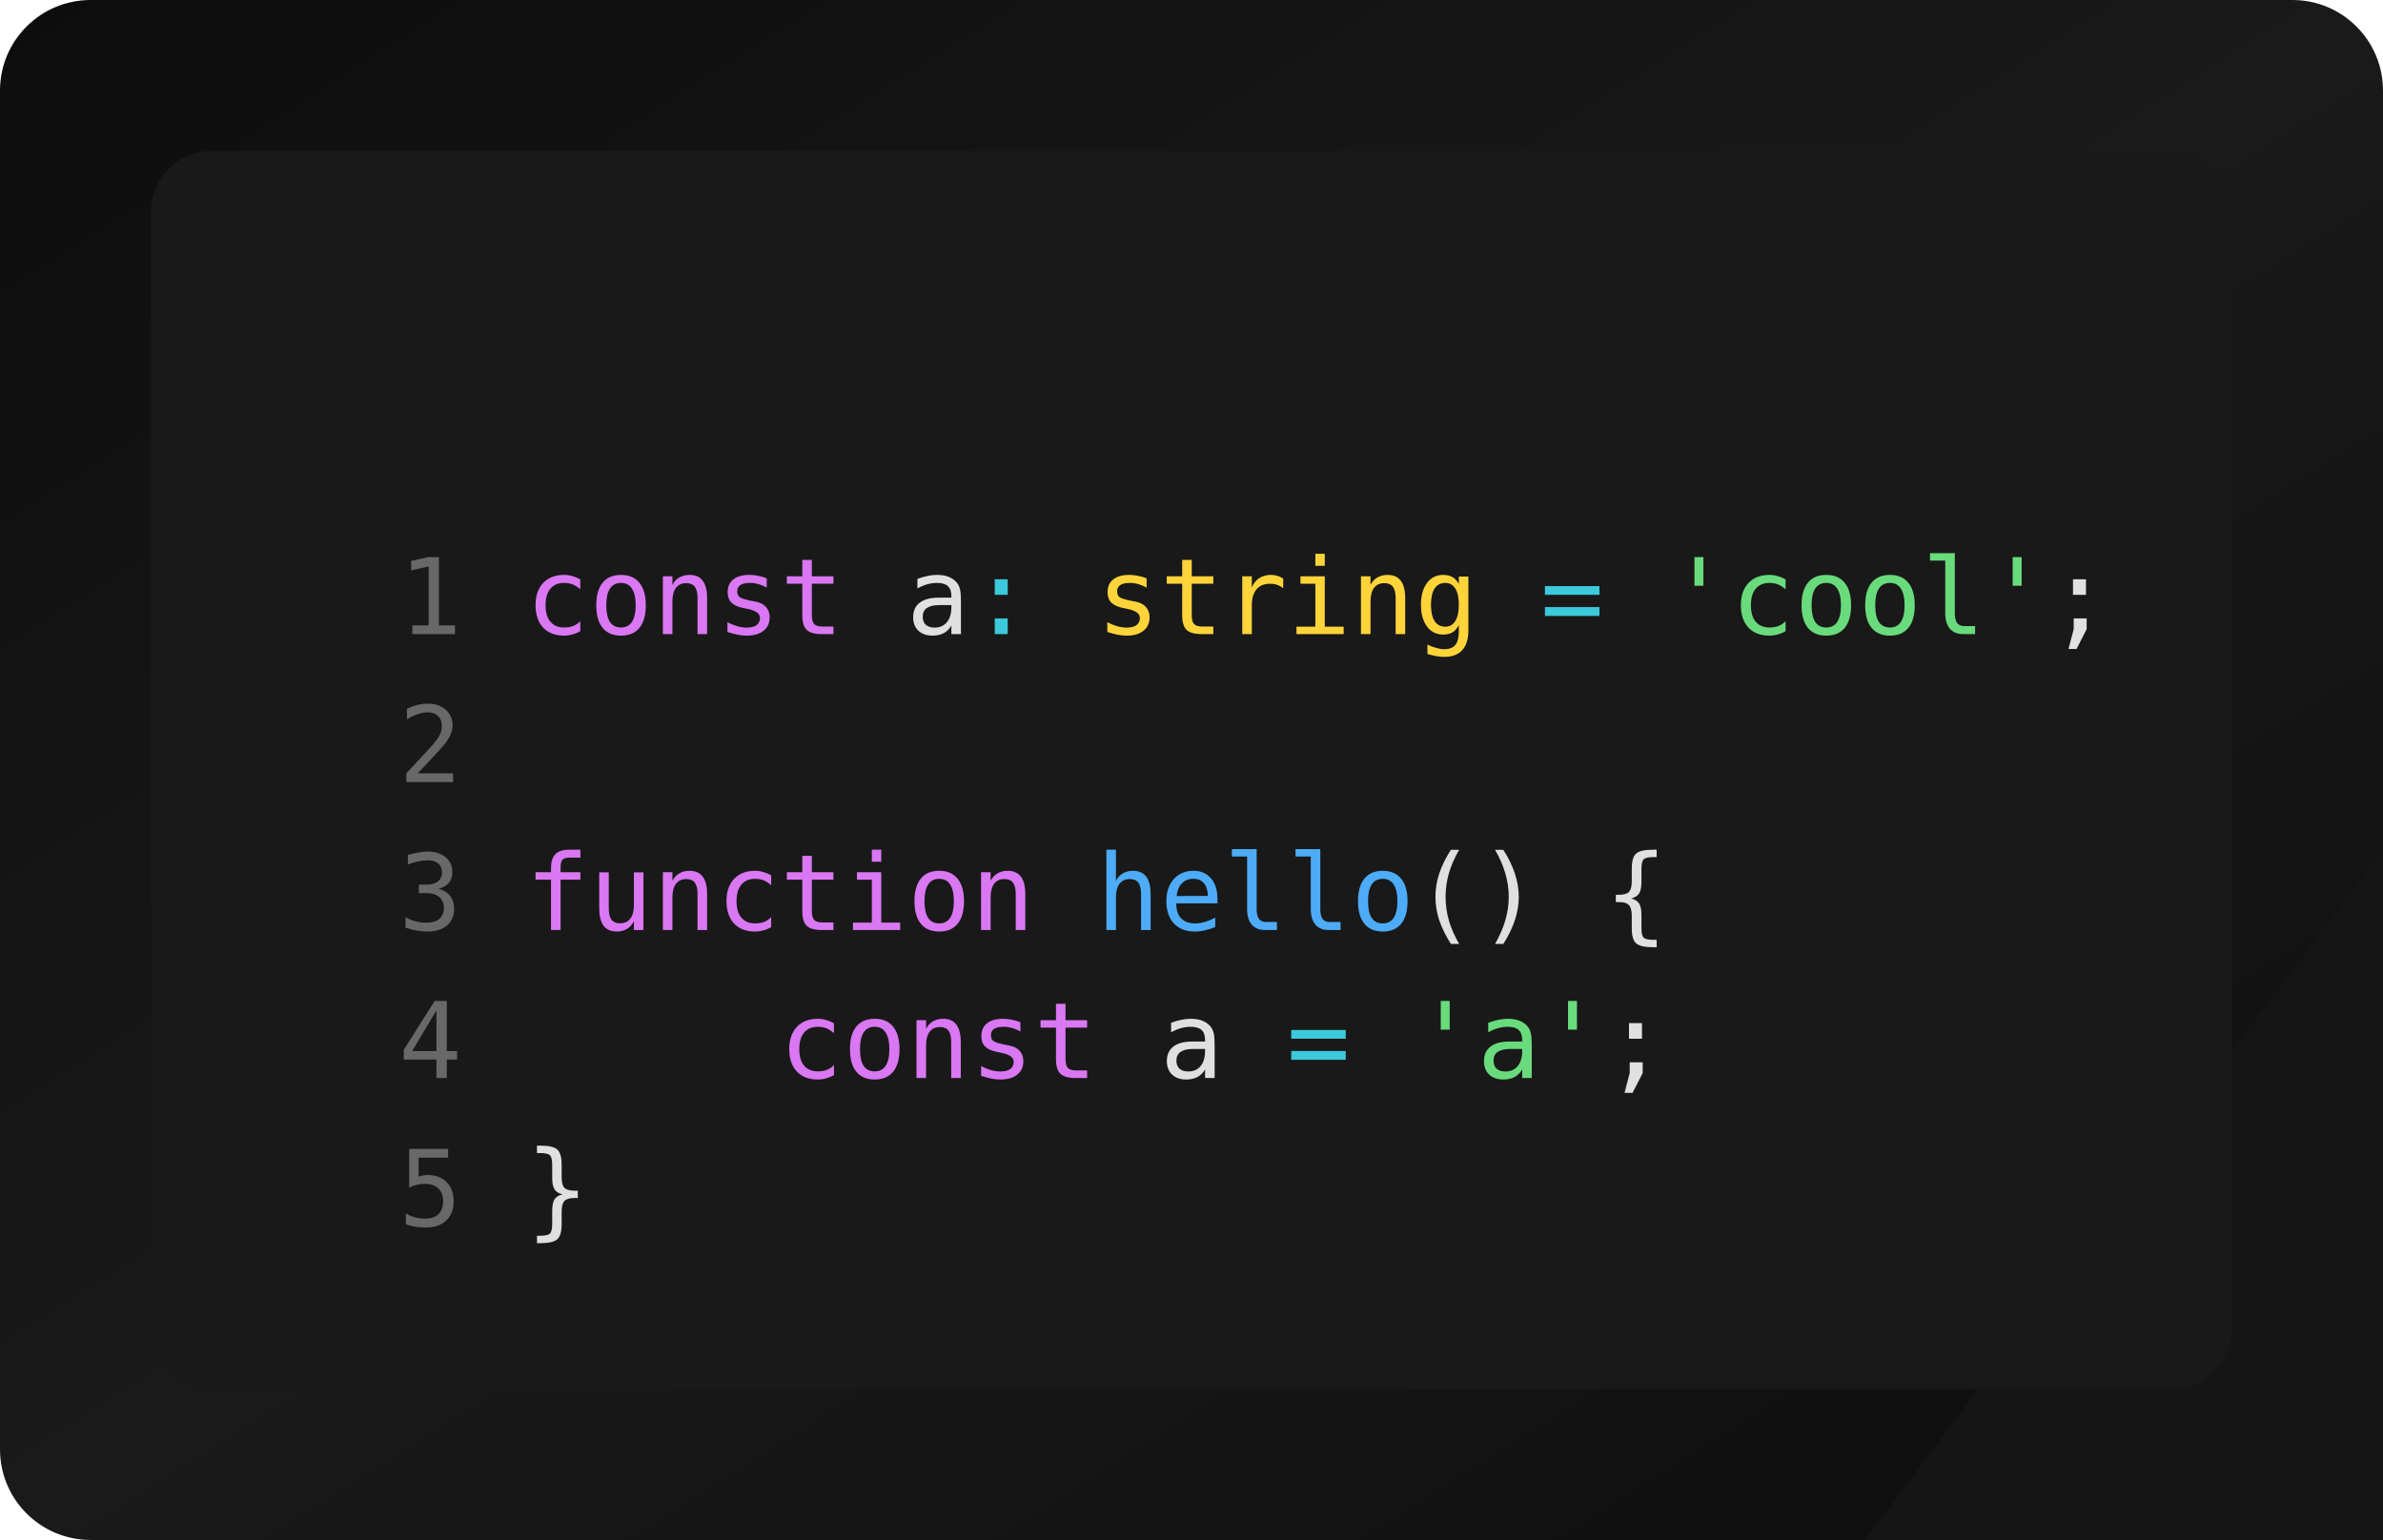
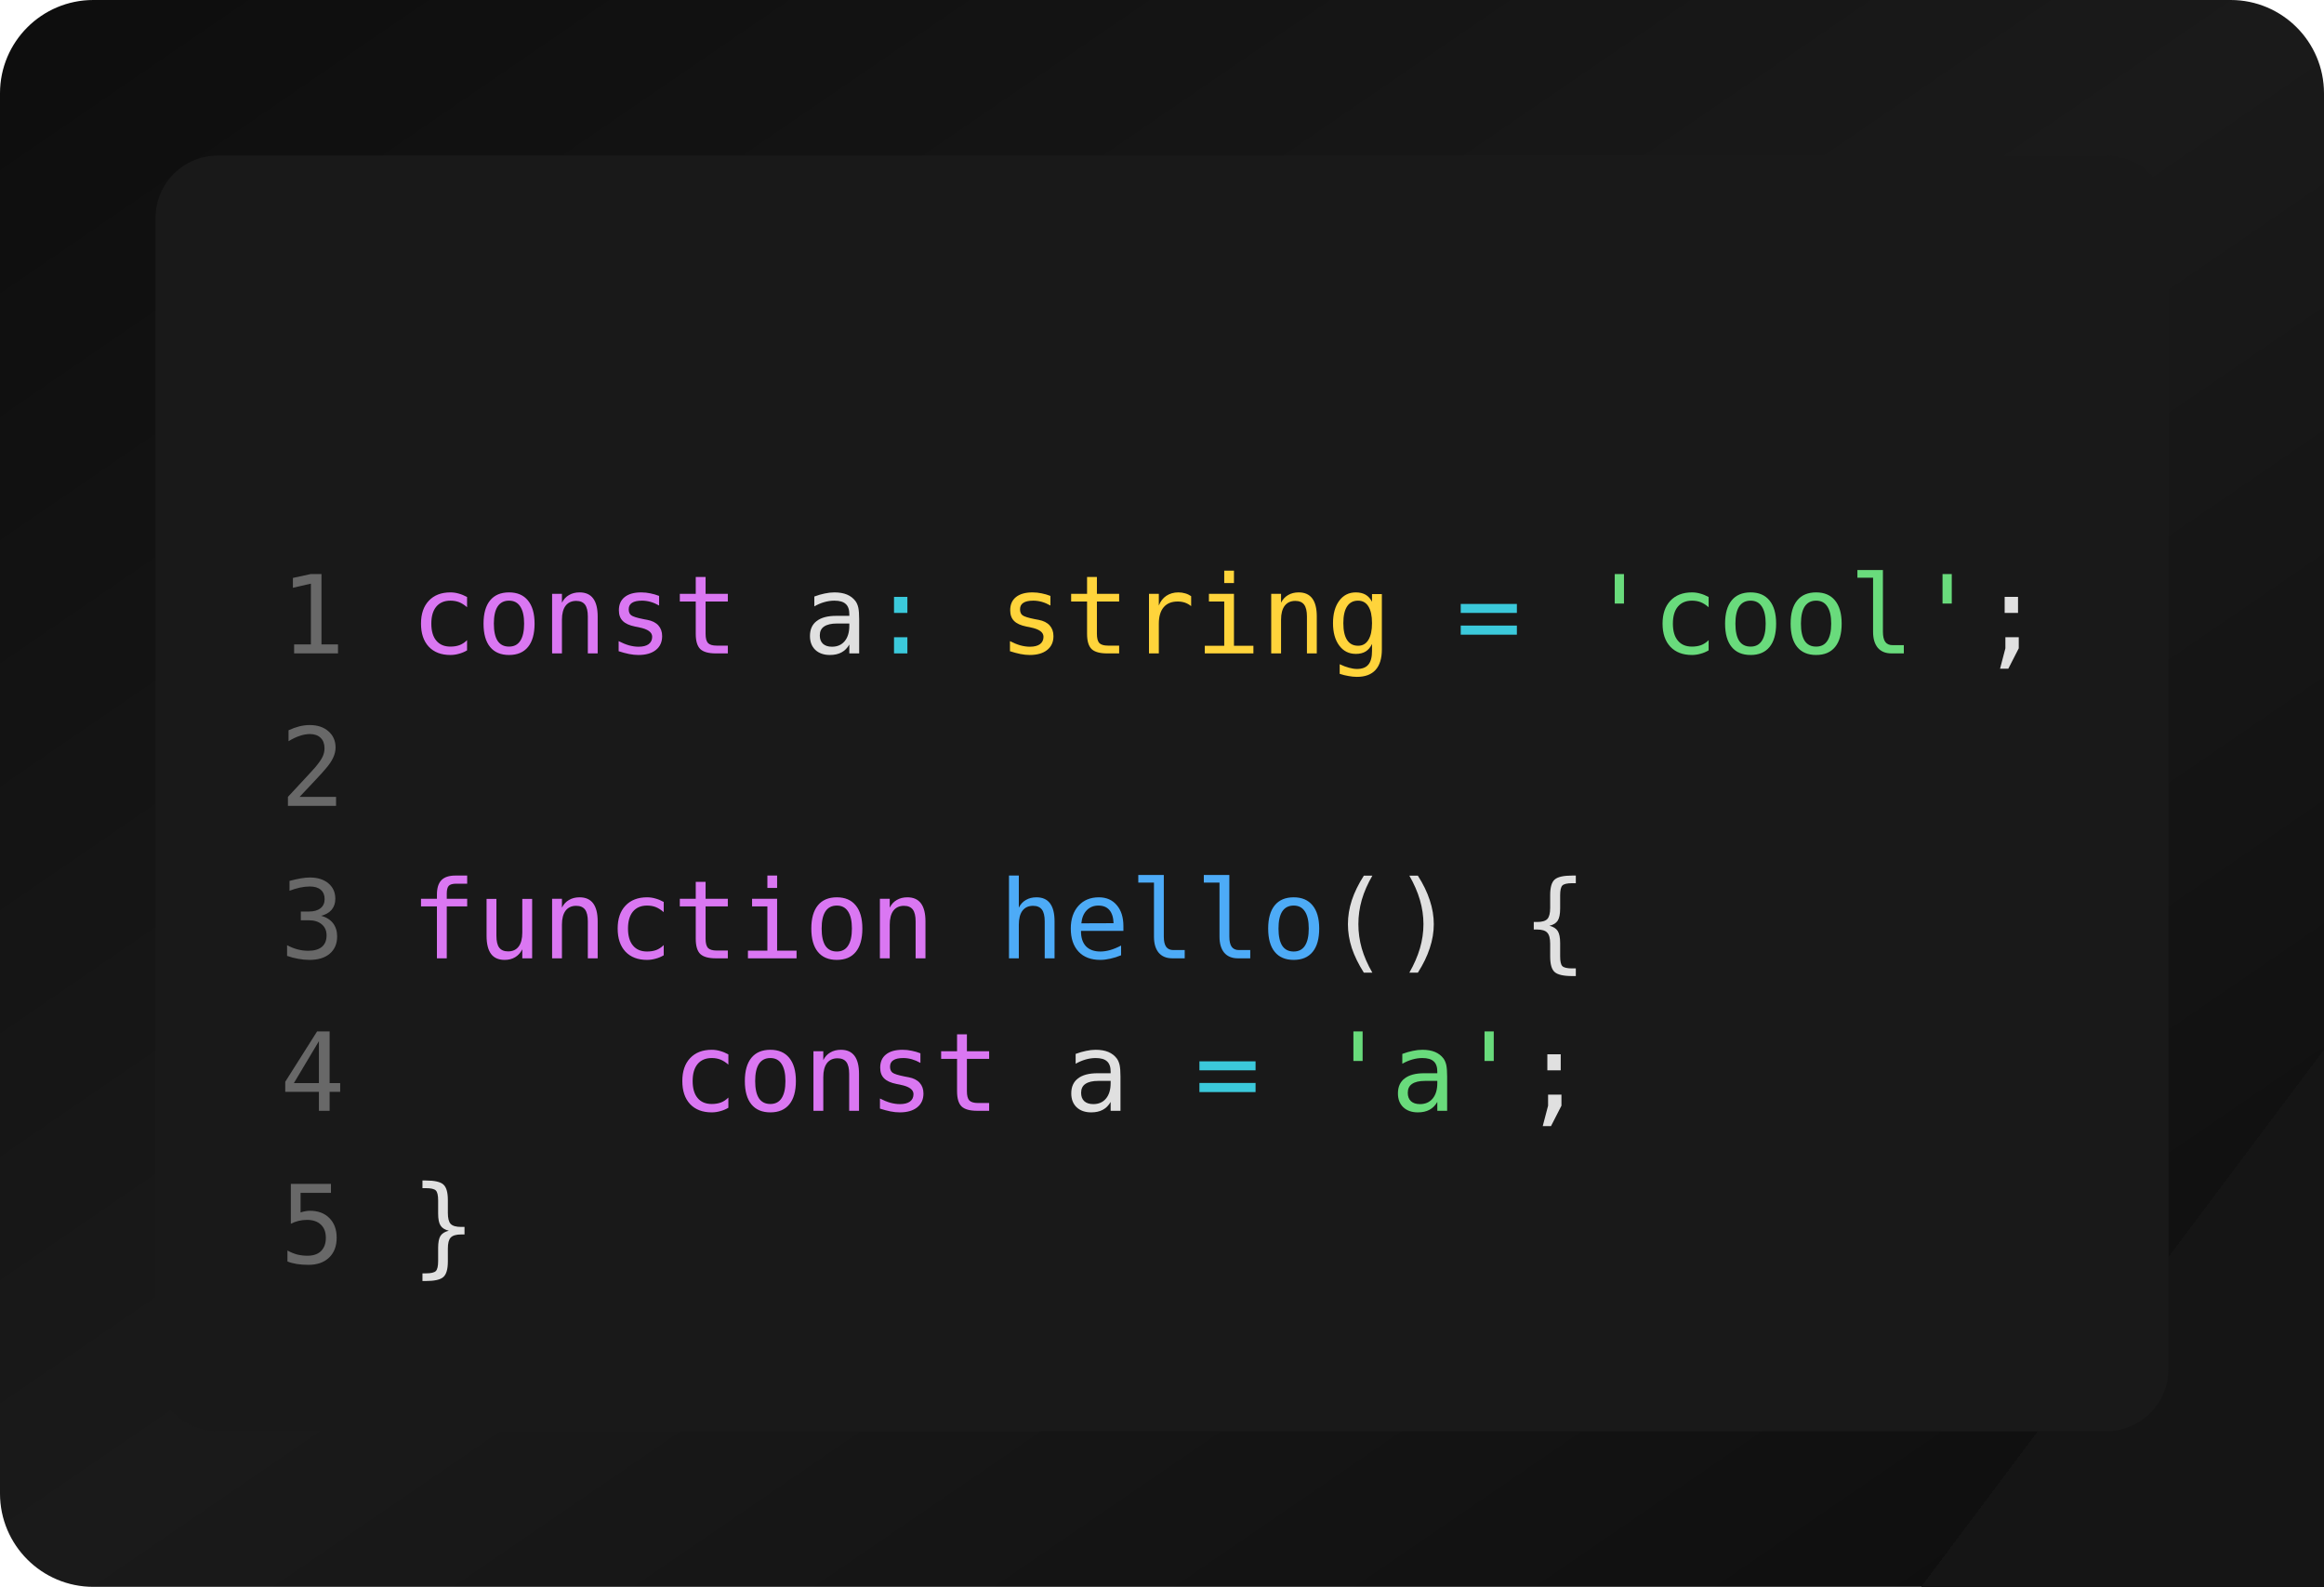
- <svg xmlns="http://www.w3.org/2000/svg" viewBox="0 0 315.6 204" width="315.6" height="204">
+ <svg xmlns="http://www.w3.org/2000/svg" viewBox="0 0 298.8 204" width="298.8" height="204">
  <defs>
    <linearGradient id="bg-gradient" x1="0%" y1="0%" x2="100%" y2="100%">
      <stop offset="0%" stop-color="#0d0d0d" />
      <stop offset="50%" stop-color="#1a1a1a" />
      <stop offset="100%" stop-color="#0d0d0d" />
    </linearGradient>
  </defs>
-   <rect x="0" y="0" width="315.6" height="204" fill="url(#bg-gradient)" rx="12" ry="12" />
+   <rect x="0" y="0" width="298.8" height="204" fill="url(#bg-gradient)" rx="12" ry="12" />
  <g class="overlay">
    <polygon points="400,0 600,0 300,400 100,400" fill="#151515" shape-rendering="crispEdges" />
  </g>
  <g class="overlay">
    <polygon points="500,0 700,0 400,400 200,400" fill="#131313" shape-rendering="crispEdges" />
  </g>
  <g transform="translate(20, 20)">
-     <rect x="0" y="0" width="275.6" height="164" fill="#191919" rx="8" ry="8" />
+     <rect x="0" y="0" width="258.8" height="164" fill="#191919" rx="8" ry="8" />
    <g class="title-bar">
      
    </g>
    <g class="text">
-       <text x="41.2" y="64" font-family="'JetBrains Mono', monospace" font-size="14" fill="#e0e0e066" text-anchor="end" xml:space="preserve">1</text>
+       <text x="24.4" y="64" font-family="'JetBrains Mono', monospace" font-size="14" fill="#e0e0e066" text-anchor="end" xml:space="preserve">1</text>
      <text y="64" font-family="'JetBrains Mono', monospace" font-size="14" xml:space="preserve">
-         <tspan x="49.6" fill="#DA77F2">const</tspan>
-         <tspan x="91.6" fill="#e0e0e0"> a</tspan>
-         <tspan x="108.4" fill="#3BC9DB">:</tspan>
-         <tspan x="116.8" fill="#e0e0e0"> </tspan>
-         <tspan x="125.2" fill="#FFD43B">string</tspan>
+         <tspan x="32.8" fill="#DA77F2">const</tspan>
+         <tspan x="74.8" fill="#e0e0e0"> a</tspan>
+         <tspan x="91.6" fill="#3BC9DB">:</tspan>
+         <tspan x="100" fill="#e0e0e0"> </tspan>
+         <tspan x="108.4" fill="#FFD43B">string</tspan>
+         <tspan x="158.8" fill="#e0e0e0"> </tspan>
+         <tspan x="167.2" fill="#3BC9DB">=</tspan>
        <tspan x="175.6" fill="#e0e0e0"> </tspan>
-         <tspan x="184" fill="#3BC9DB">=</tspan>
-         <tspan x="192.4" fill="#e0e0e0"> </tspan>
-         <tspan x="200.8" fill="#69DB7C">'cool'</tspan>
-         <tspan x="251.2" fill="#e0e0e0">;</tspan>
+         <tspan x="184" fill="#69DB7C">'cool'</tspan>
+         <tspan x="234.4" fill="#e0e0e0">;</tspan>
      </text>
-       <text x="41.2" y="83.6" font-family="'JetBrains Mono', monospace" font-size="14" fill="#e0e0e066" text-anchor="end" xml:space="preserve">2</text>
-       <text x="41.2" y="103.2" font-family="'JetBrains Mono', monospace" font-size="14" fill="#e0e0e066" text-anchor="end" xml:space="preserve">3</text>
+       <text x="24.4" y="83.6" font-family="'JetBrains Mono', monospace" font-size="14" fill="#e0e0e066" text-anchor="end" xml:space="preserve">2</text>
+       <text x="24.4" y="103.2" font-family="'JetBrains Mono', monospace" font-size="14" fill="#e0e0e066" text-anchor="end" xml:space="preserve">3</text>
      <text y="103.2" font-family="'JetBrains Mono', monospace" font-size="14" xml:space="preserve">
-         <tspan x="49.6" fill="#DA77F2">function</tspan>
-         <tspan x="116.8" fill="#e0e0e0"> </tspan>
-         <tspan x="125.2" fill="#4DABF7">hello</tspan>
-         <tspan x="167.2" fill="#e0e0e0">() {</tspan>
+         <tspan x="32.8" fill="#DA77F2">function</tspan>
+         <tspan x="100" fill="#e0e0e0"> </tspan>
+         <tspan x="108.4" fill="#4DABF7">hello</tspan>
+         <tspan x="150.4" fill="#e0e0e0">() {</tspan>
      </text>
-       <text x="41.2" y="122.8" font-family="'JetBrains Mono', monospace" font-size="14" fill="#e0e0e066" text-anchor="end" xml:space="preserve">4</text>
+       <text x="24.4" y="122.8" font-family="'JetBrains Mono', monospace" font-size="14" fill="#e0e0e066" text-anchor="end" xml:space="preserve">4</text>
      <text y="122.8" font-family="'JetBrains Mono', monospace" font-size="14" xml:space="preserve">
-         <tspan x="49.6" fill="#e0e0e0">    </tspan>
-         <tspan x="83.2" fill="#DA77F2">const</tspan>
-         <tspan x="125.2" fill="#e0e0e0"> a </tspan>
-         <tspan x="150.4" fill="#3BC9DB">=</tspan>
-         <tspan x="158.8" fill="#e0e0e0"> </tspan>
-         <tspan x="167.2" fill="#69DB7C">'a'</tspan>
-         <tspan x="192.4" fill="#e0e0e0">;</tspan>
+         <tspan x="32.8" fill="#e0e0e0">    </tspan>
+         <tspan x="66.4" fill="#DA77F2">const</tspan>
+         <tspan x="108.4" fill="#e0e0e0"> a </tspan>
+         <tspan x="133.6" fill="#3BC9DB">=</tspan>
+         <tspan x="142" fill="#e0e0e0"> </tspan>
+         <tspan x="150.4" fill="#69DB7C">'a'</tspan>
+         <tspan x="175.6" fill="#e0e0e0">;</tspan>
      </text>
-       <text x="41.2" y="142.4" font-family="'JetBrains Mono', monospace" font-size="14" fill="#e0e0e066" text-anchor="end" xml:space="preserve">5</text>
+       <text x="24.4" y="142.4" font-family="'JetBrains Mono', monospace" font-size="14" fill="#e0e0e066" text-anchor="end" xml:space="preserve">5</text>
      <text y="142.4" font-family="'JetBrains Mono', monospace" font-size="14" xml:space="preserve">
-         <tspan x="49.6" fill="#e0e0e0">}</tspan>
+         <tspan x="32.8" fill="#e0e0e0">}</tspan>
      </text>
    </g>
  </g>
</svg>
